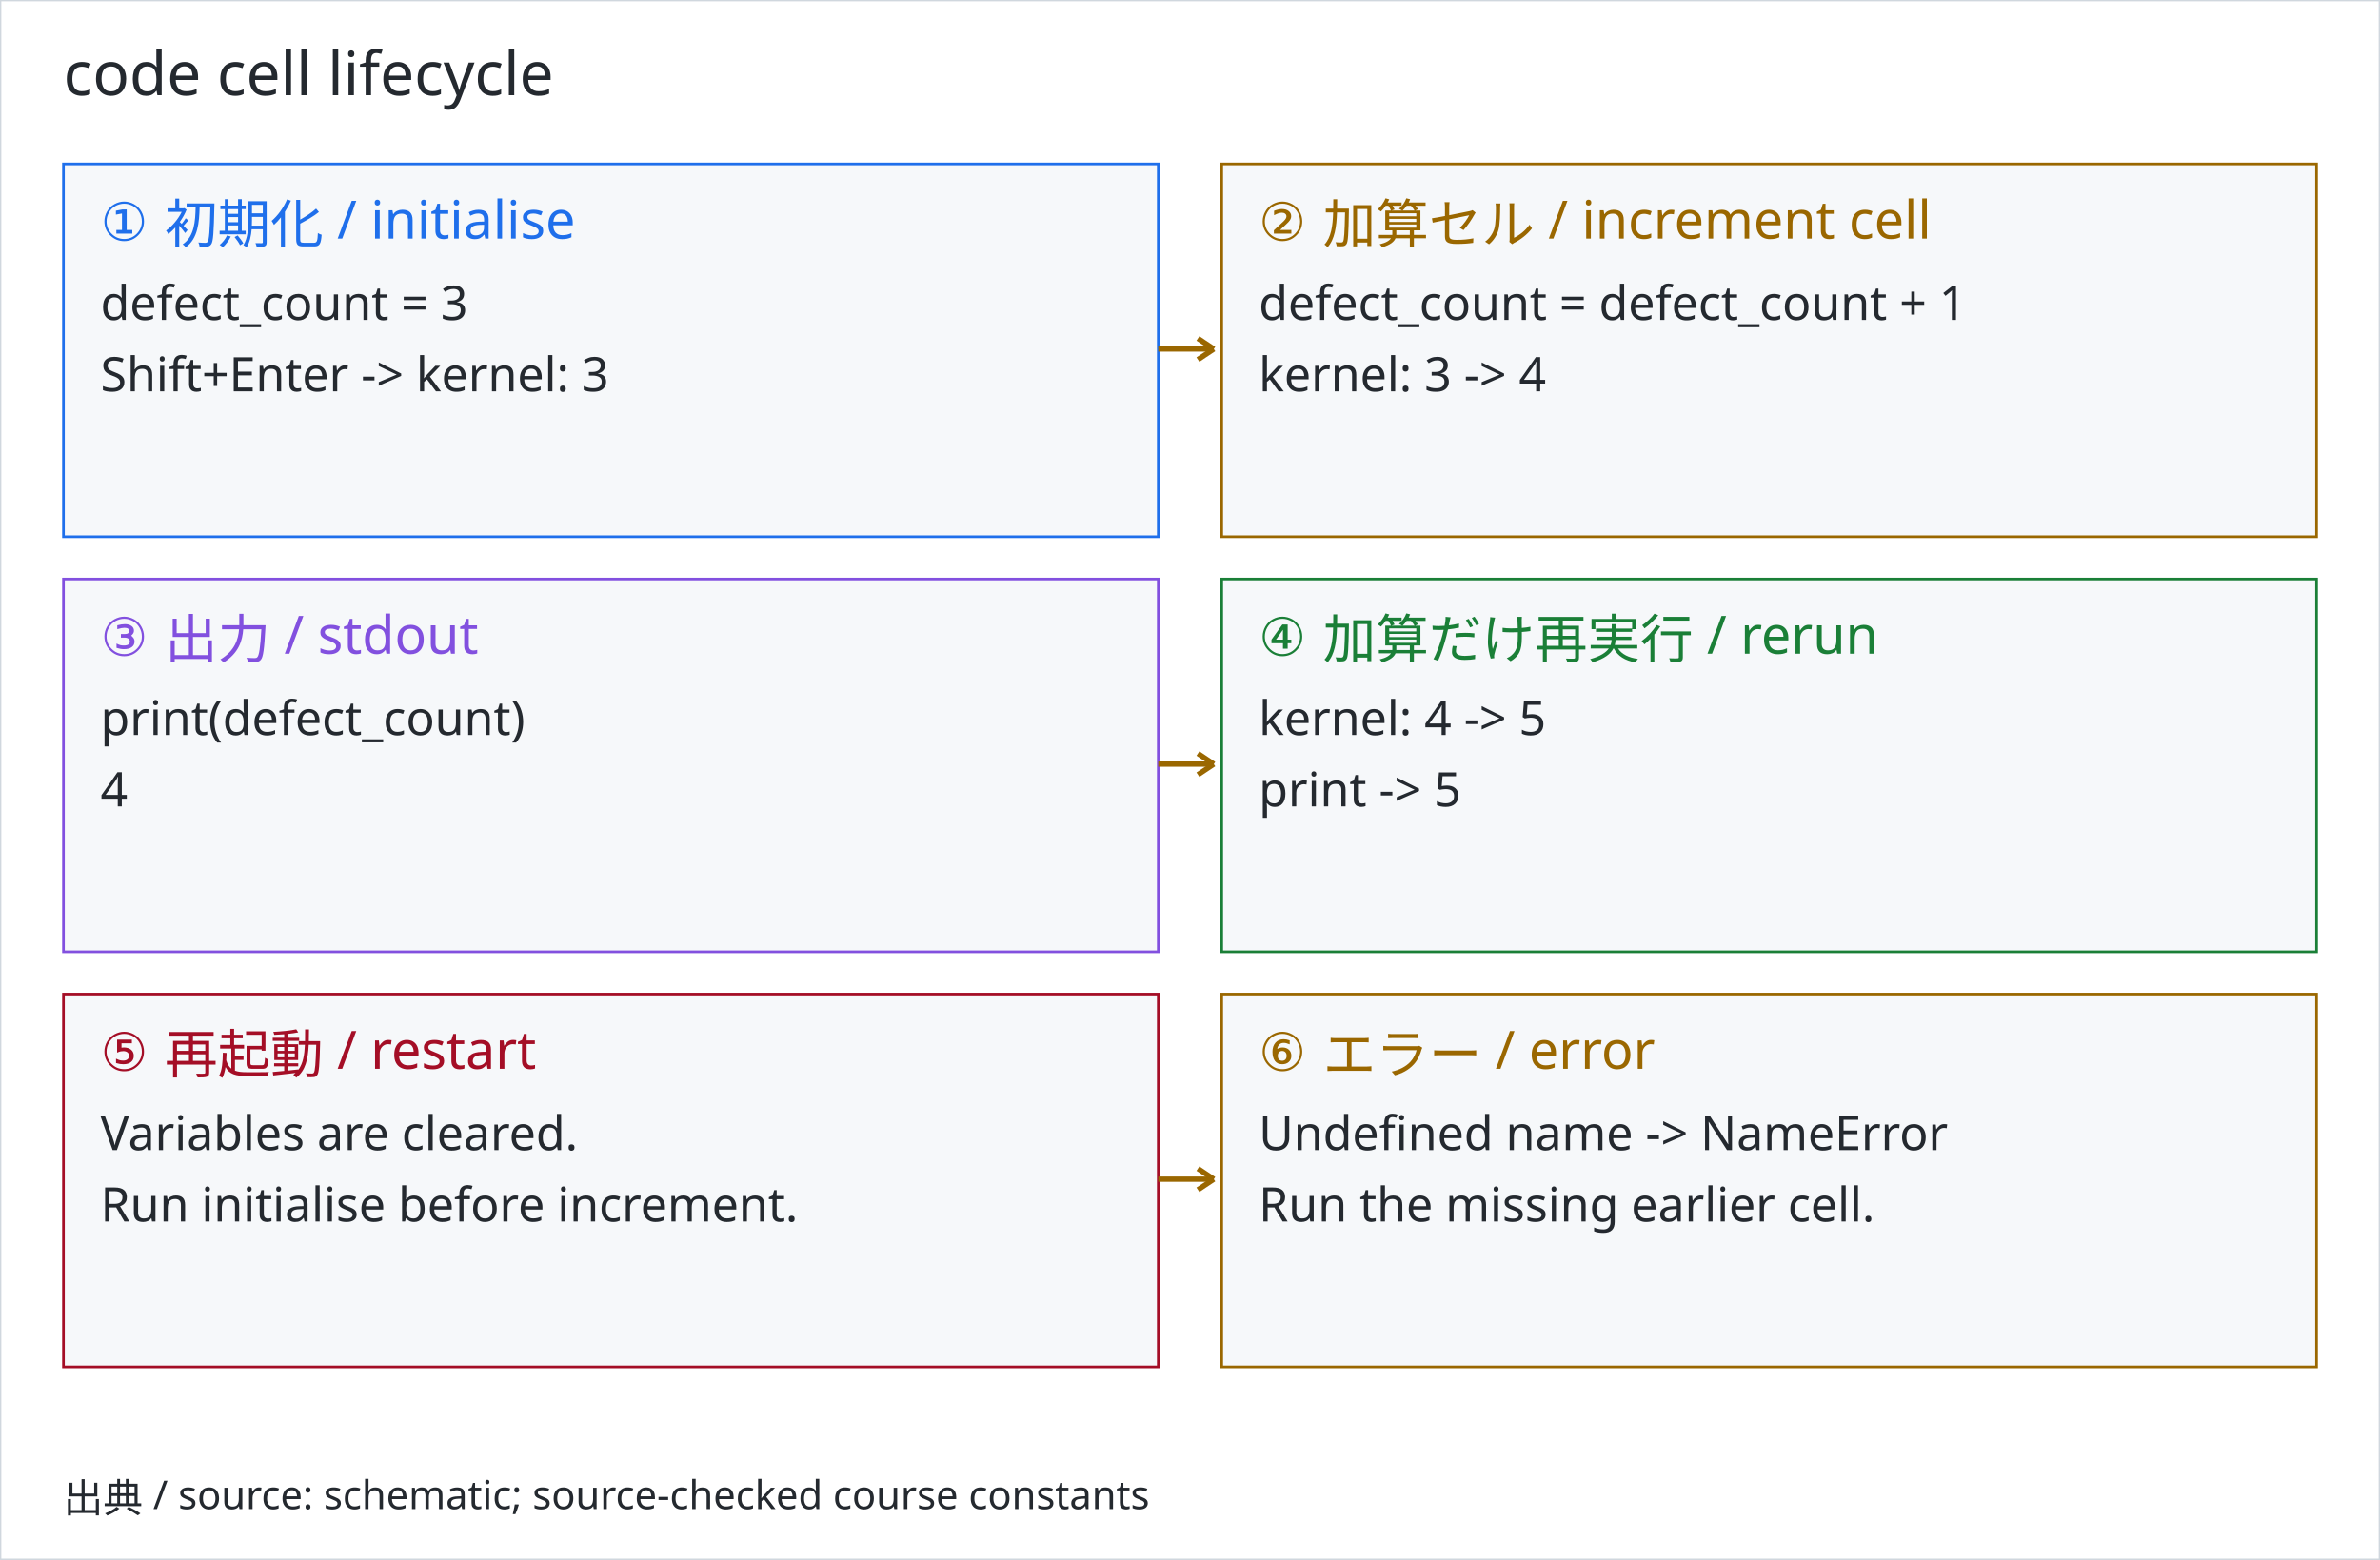
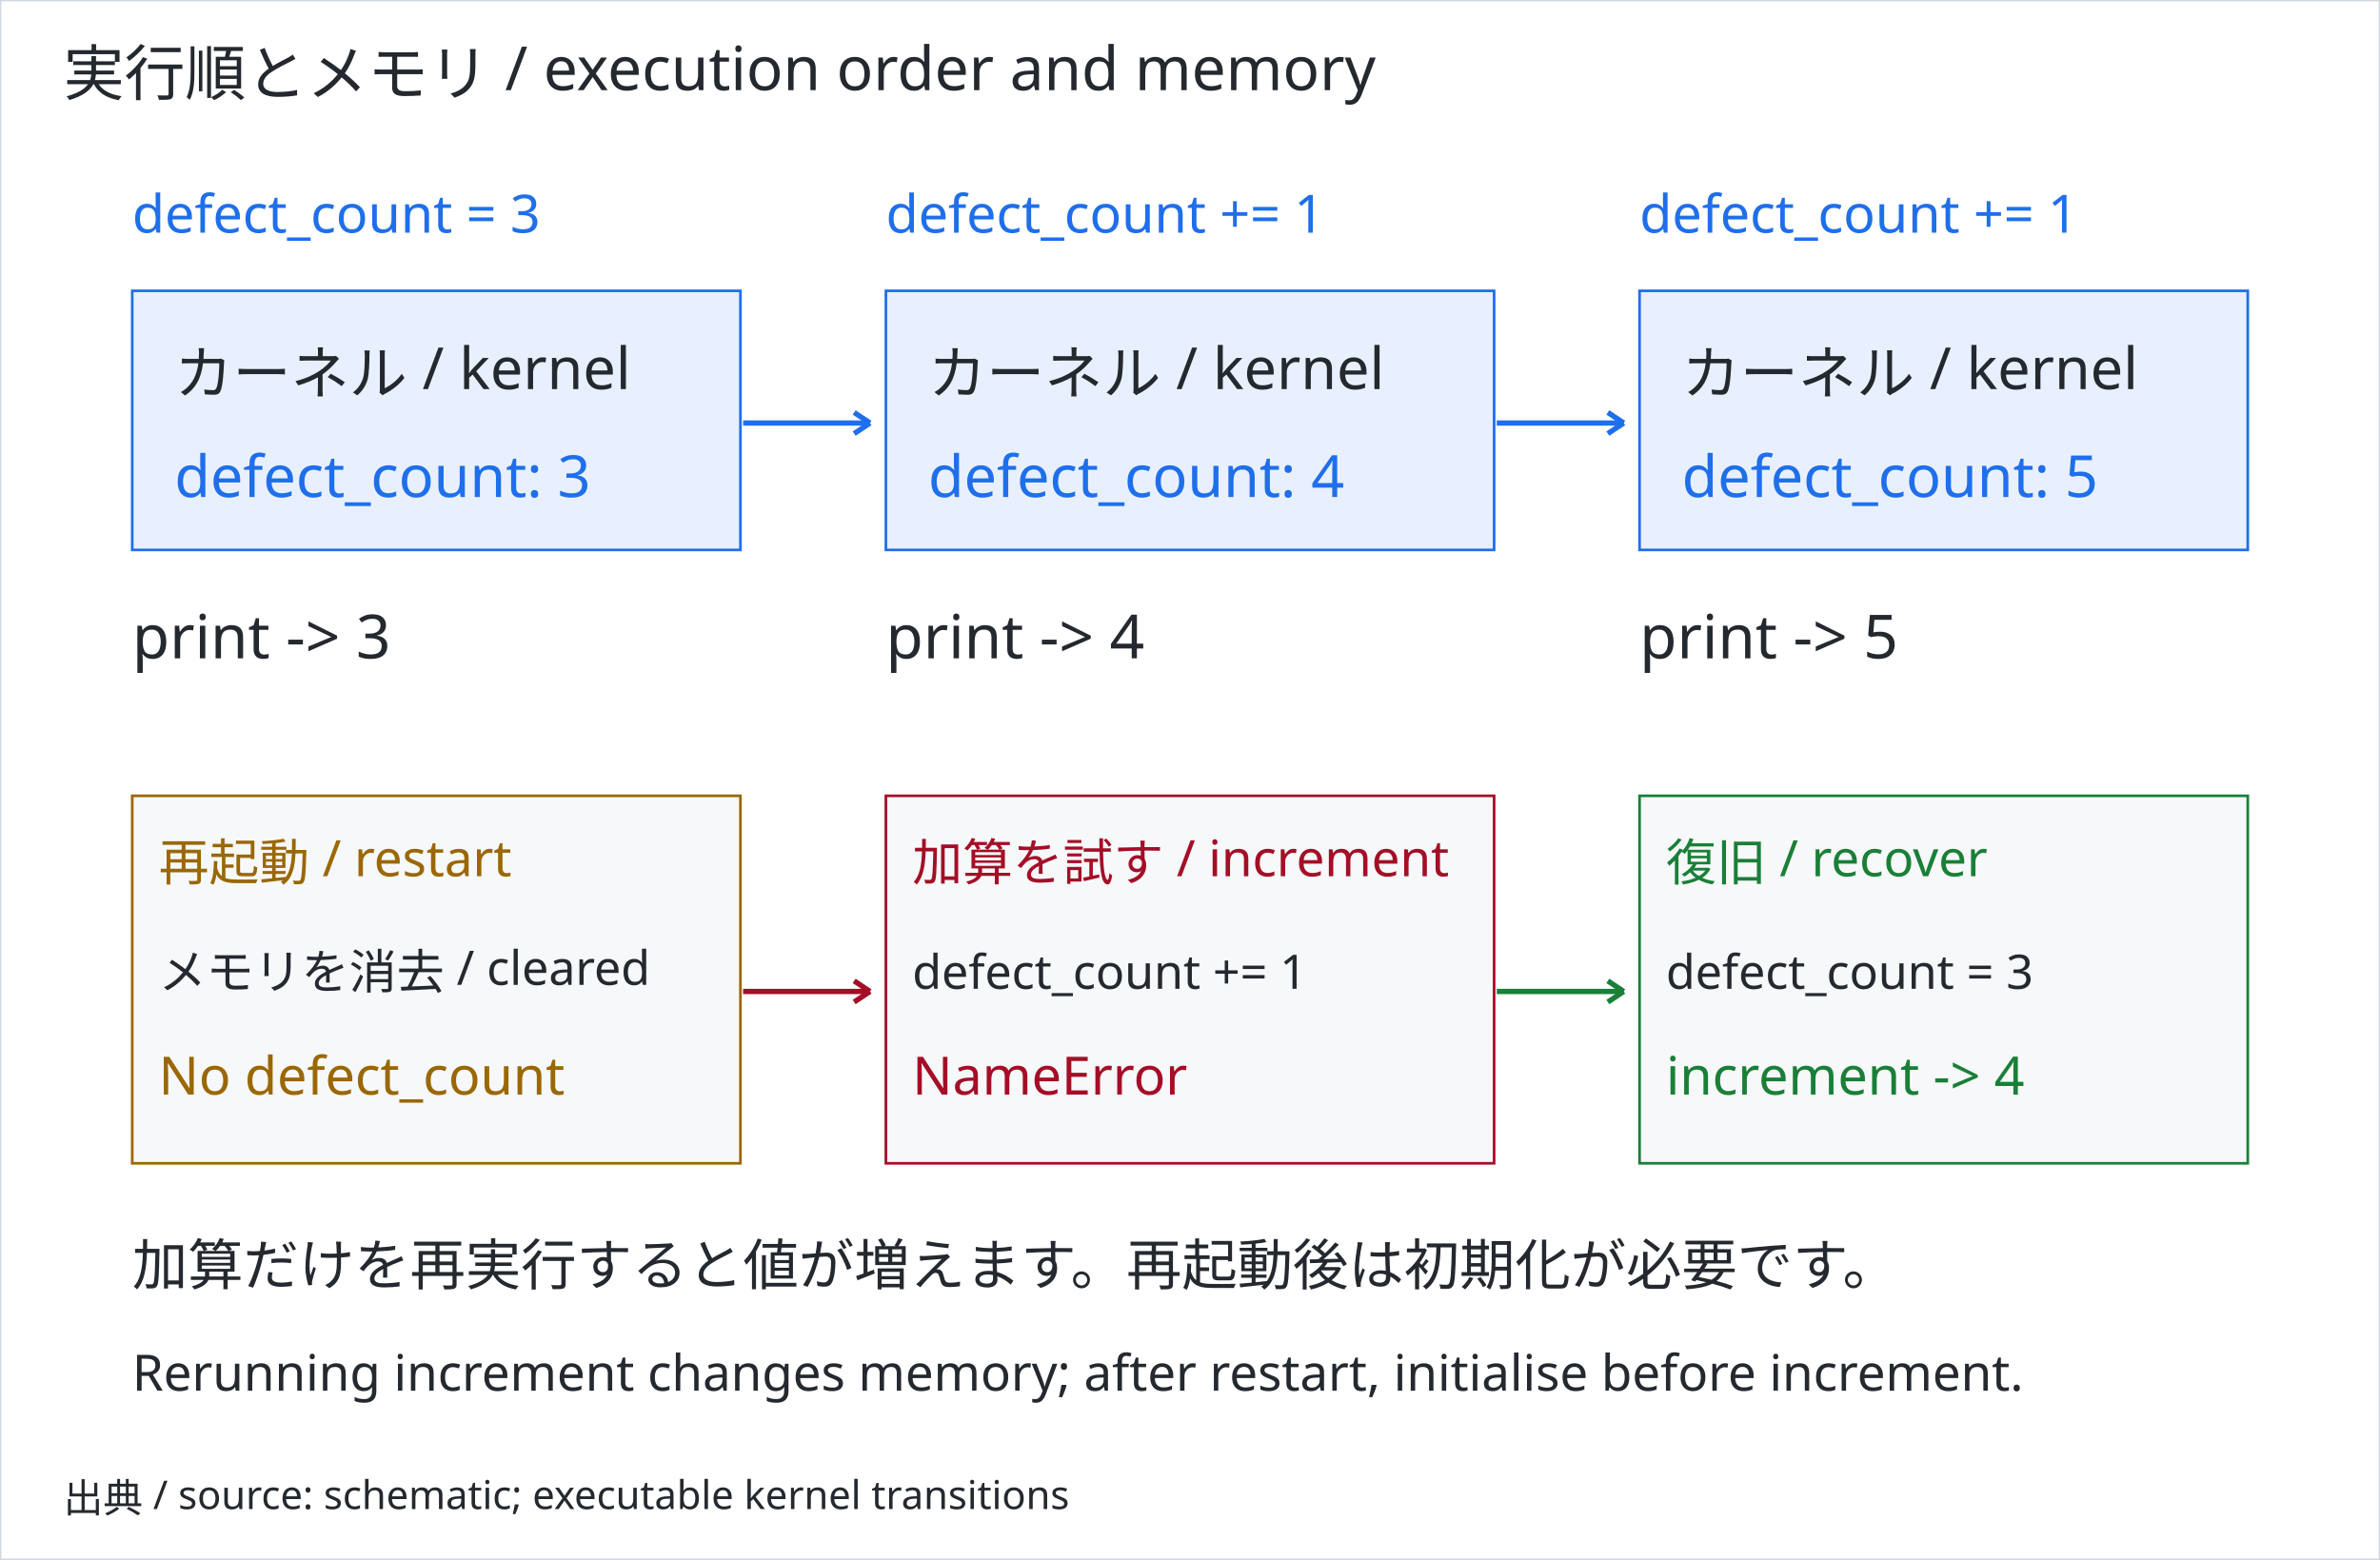
<svg xmlns="http://www.w3.org/2000/svg" viewBox="0 0 900 590" width="900" height="590" role="img">
  <rect x="0" y="0" width="900" height="590" fill="white" stroke="#d0d7de" />
-   <text x="24" y="36" font-size="23" font-family="Yu Gothic, Meiryo, Noto Sans JP, sans-serif" fill="#24292f" data-text-width="189.00">code cell lifecycle</text>
-   <text x="24" y="572" font-size="15" font-family="Yu Gothic, Meiryo, Noto Sans JP, sans-serif" fill="#24292f" data-text-width="413.00">出典 / source: schematic; source-checked course constants</text>
-   <rect x="24" y="62" width="414" height="141" fill="#f6f8fa" stroke="#1f6feb" />
-   <text x="38" y="91" font-size="20" font-family="Yu Gothic, Meiryo, Noto Sans JP, sans-serif" fill="#1f6feb" data-text-width="181.50">① 初期化 / initialise</text>
-   <text x="38" y="121" font-size="18" font-family="Yu Gothic, Meiryo, Noto Sans JP, sans-serif" fill="#24292f" data-text-width="141.50">defect_count = 3</text>
-   <text x="38" y="148" font-size="18" font-family="Yu Gothic, Meiryo, Noto Sans JP, sans-serif" fill="#24292f" data-text-width="198.50">Shift+Enter -&gt; kernel: 3</text>
-   <rect x="462" y="62" width="414" height="141" fill="#f6f8fa" stroke="#9a6700" />
-   <text x="476" y="91" font-size="20" font-family="Yu Gothic, Meiryo, Noto Sans JP, sans-serif" fill="#9a6700" data-text-width="255.00">② 加算セル / increment cell</text>
-   <text x="476" y="121" font-size="18" font-family="Yu Gothic, Meiryo, Noto Sans JP, sans-serif" fill="#24292f" data-text-width="273.00">defect_count = defect_count + 1</text>
-   <text x="476" y="148" font-size="18" font-family="Yu Gothic, Meiryo, Noto Sans JP, sans-serif" fill="#24292f" data-text-width="112.00">kernel: 3 -&gt; 4</text>
-   <rect x="24" y="219" width="414" height="141" fill="#f6f8fa" stroke="#8250df" />
-   <text x="38" y="248" font-size="20" font-family="Yu Gothic, Meiryo, Noto Sans JP, sans-serif" fill="#8250df" data-text-width="144.00">③ 出力 / stdout</text>
-   <text x="38" y="278" font-size="18" font-family="Yu Gothic, Meiryo, Noto Sans JP, sans-serif" fill="#24292f" data-text-width="161.00">print(defect_count)</text>
-   <text x="38" y="305" font-size="18" font-family="Yu Gothic, Meiryo, Noto Sans JP, sans-serif" fill="#24292f" data-text-width="10.00">4</text>
-   <rect x="462" y="219" width="414" height="141" fill="#f6f8fa" stroke="#1a7f37" />
-   <text x="476" y="248" font-size="20" font-family="Yu Gothic, Meiryo, Noto Sans JP, sans-serif" fill="#1a7f37" data-text-width="235.00">④ 加算だけ再実行 / rerun</text>
-   <text x="476" y="278" font-size="18" font-family="Yu Gothic, Meiryo, Noto Sans JP, sans-serif" fill="#24292f" data-text-width="112.00">kernel: 4 -&gt; 5</text>
-   <text x="476" y="305" font-size="18" font-family="Yu Gothic, Meiryo, Noto Sans JP, sans-serif" fill="#24292f" data-text-width="79.50">print -&gt; 5</text>
-   <rect x="24" y="376" width="414" height="141" fill="#f6f8fa" stroke="#a40e26" />
-   <text x="38" y="405" font-size="20" font-family="Yu Gothic, Meiryo, Noto Sans JP, sans-serif" fill="#a40e26" data-text-width="167.00">⑤ 再起動 / restart</text>
-   <text x="38" y="435" font-size="18" font-family="Yu Gothic, Meiryo, Noto Sans JP, sans-serif" fill="#24292f" data-text-width="178.50">Variables are cleared.</text>
-   <text x="38" y="462" font-size="18" font-family="Yu Gothic, Meiryo, Noto Sans JP, sans-serif" fill="#24292f" data-text-width="257.50">Run initialise before increment.</text>
-   <rect x="462" y="376" width="414" height="141" fill="#f6f8fa" stroke="#9a6700" />
-   <text x="476" y="405" font-size="20" font-family="Yu Gothic, Meiryo, Noto Sans JP, sans-serif" fill="#9a6700" data-text-width="150.50">⑥ エラー / error</text>
-   <text x="476" y="435" font-size="18" font-family="Yu Gothic, Meiryo, Noto Sans JP, sans-serif" fill="#24292f" data-text-width="257.50">Undefined name -&gt; NameError</text>
-   <text x="476" y="462" font-size="18" font-family="Yu Gothic, Meiryo, Noto Sans JP, sans-serif" fill="#24292f" data-text-width="228.00">Run the missing earlier cell.</text>
-   <line x1="438" y1="132" x2="459" y2="132" stroke="#9a6700" stroke-width="2" />
-   <line x1="453" y1="128" x2="459" y2="132" stroke="#9a6700" stroke-width="2" />
-   <line x1="453" y1="136" x2="459" y2="132" stroke="#9a6700" stroke-width="2" />
-   <line x1="438" y1="289" x2="459" y2="289" stroke="#9a6700" stroke-width="2" />
-   <line x1="453" y1="285" x2="459" y2="289" stroke="#9a6700" stroke-width="2" />
-   <line x1="453" y1="293" x2="459" y2="289" stroke="#9a6700" stroke-width="2" />
-   <line x1="438" y1="446" x2="459" y2="446" stroke="#9a6700" stroke-width="2" />
-   <line x1="453" y1="442" x2="459" y2="446" stroke="#9a6700" stroke-width="2" />
-   <line x1="453" y1="450" x2="459" y2="446" stroke="#9a6700" stroke-width="2" />
+   <text x="24" y="36" font-size="23" font-family="Yu Gothic, Meiryo, Noto Sans JP, sans-serif" fill="#24292f" data-text-width="490.00">実行順とメモリ / execution order and memory</text>
+   <text x="24" y="572" font-size="15" font-family="Yu Gothic, Meiryo, Noto Sans JP, sans-serif" fill="#24292f" data-text-width="382.00">出典 / source: schematic; executable kernel transitions</text>
+   <text x="50" y="88" font-size="20" font-family="Yu Gothic, Meiryo, Noto Sans JP, sans-serif" fill="#1f6feb" data-text-width="156.00">defect_count = 3</text>
+   <rect x="50" y="110" width="230" height="98" fill="#e8f0ff" stroke="#1f6feb" />
+   <text x="66" y="149" font-size="22" font-family="Yu Gothic, Meiryo, Noto Sans JP, sans-serif" fill="#24292f" data-text-width="175.00">カーネル / kernel</text>
+   <text x="66" y="188" font-size="22" font-family="Yu Gothic, Meiryo, Noto Sans JP, sans-serif" fill="#1f6feb" data-text-width="157.50">defect_count: 3</text>
+   <text x="50" y="249" font-size="23" font-family="Yu Gothic, Meiryo, Noto Sans JP, sans-serif" fill="#24292f" data-text-width="102.00">print -&gt; 3</text>
+   <text x="335" y="88" font-size="20" font-family="Yu Gothic, Meiryo, Noto Sans JP, sans-serif" fill="#1f6feb" data-text-width="170.50">defect_count += 1</text>
+   <rect x="335" y="110" width="230" height="98" fill="#e8f0ff" stroke="#1f6feb" />
+   <text x="351" y="149" font-size="22" font-family="Yu Gothic, Meiryo, Noto Sans JP, sans-serif" fill="#24292f" data-text-width="175.00">カーネル / kernel</text>
+   <text x="351" y="188" font-size="22" font-family="Yu Gothic, Meiryo, Noto Sans JP, sans-serif" fill="#1f6feb" data-text-width="157.50">defect_count: 4</text>
+   <text x="335" y="249" font-size="23" font-family="Yu Gothic, Meiryo, Noto Sans JP, sans-serif" fill="#24292f" data-text-width="102.00">print -&gt; 4</text>
+   <text x="620" y="88" font-size="20" font-family="Yu Gothic, Meiryo, Noto Sans JP, sans-serif" fill="#1f6feb" data-text-width="170.50">defect_count += 1</text>
+   <rect x="620" y="110" width="230" height="98" fill="#e8f0ff" stroke="#1f6feb" />
+   <text x="636" y="149" font-size="22" font-family="Yu Gothic, Meiryo, Noto Sans JP, sans-serif" fill="#24292f" data-text-width="175.00">カーネル / kernel</text>
+   <text x="636" y="188" font-size="22" font-family="Yu Gothic, Meiryo, Noto Sans JP, sans-serif" fill="#1f6feb" data-text-width="157.50">defect_count: 5</text>
+   <text x="620" y="249" font-size="23" font-family="Yu Gothic, Meiryo, Noto Sans JP, sans-serif" fill="#24292f" data-text-width="102.00">print -&gt; 5</text>
+   <line x1="281" y1="160" x2="329" y2="160" stroke="#1f6feb" stroke-width="2" />
+   <line x1="323" y1="156" x2="329" y2="160" stroke="#1f6feb" stroke-width="2" />
+   <line x1="323" y1="164" x2="329" y2="160" stroke="#1f6feb" stroke-width="2" />
+   <line x1="566" y1="160" x2="614" y2="160" stroke="#1f6feb" stroke-width="2" />
+   <line x1="608" y1="156" x2="614" y2="160" stroke="#1f6feb" stroke-width="2" />
+   <line x1="608" y1="164" x2="614" y2="160" stroke="#1f6feb" stroke-width="2" />
+   <rect x="50" y="301" width="230" height="139" fill="#f6f8fa" stroke="#9a6700" />
+   <text x="60" y="333" font-size="19" font-family="Yu Gothic, Meiryo, Noto Sans JP, sans-serif" fill="#9a6700" data-text-width="134.50">再起動 / restart</text>
+   <text x="60" y="374" font-size="18" font-family="Yu Gothic, Meiryo, Noto Sans JP, sans-serif" fill="#24292f" data-text-width="187.50">メモリを消去 / cleared</text>
+   <text x="60" y="414" font-size="20" font-family="Yu Gothic, Meiryo, Noto Sans JP, sans-serif" fill="#9a6700" data-text-width="151.00">No defect_count</text>
+   <rect x="335" y="301" width="230" height="139" fill="#f6f8fa" stroke="#a40e26" />
+   <text x="345" y="333" font-size="19" font-family="Yu Gothic, Meiryo, Noto Sans JP, sans-serif" fill="#a40e26" data-text-width="203.00">加算を試す / increment</text>
+   <text x="345" y="374" font-size="18" font-family="Yu Gothic, Meiryo, Noto Sans JP, sans-serif" fill="#24292f" data-text-width="154.50">defect_count += 1</text>
+   <text x="345" y="414" font-size="20" font-family="Yu Gothic, Meiryo, Noto Sans JP, sans-serif" fill="#a40e26" data-text-width="100.00">NameError</text>
+   <rect x="620" y="301" width="230" height="139" fill="#f6f8fa" stroke="#1a7f37" />
+   <text x="630" y="333" font-size="19" font-family="Yu Gothic, Meiryo, Noto Sans JP, sans-serif" fill="#1a7f37" data-text-width="123.00">復旧 / recover</text>
+   <text x="630" y="374" font-size="18" font-family="Yu Gothic, Meiryo, Noto Sans JP, sans-serif" fill="#24292f" data-text-width="141.50">defect_count = 3</text>
+   <text x="630" y="414" font-size="20" font-family="Yu Gothic, Meiryo, Noto Sans JP, sans-serif" fill="#1a7f37" data-text-width="137.00">increment -&gt; 4</text>
+   <line x1="281" y1="375" x2="329" y2="375" stroke="#a40e26" stroke-width="2" />
+   <line x1="323" y1="371" x2="329" y2="375" stroke="#a40e26" stroke-width="2" />
+   <line x1="323" y1="379" x2="329" y2="375" stroke="#a40e26" stroke-width="2" />
+   <line x1="566" y1="375" x2="614" y2="375" stroke="#1a7f37" stroke-width="2" />
+   <line x1="608" y1="371" x2="614" y2="375" stroke="#1a7f37" stroke-width="2" />
+   <line x1="608" y1="379" x2="614" y2="375" stroke="#1a7f37" stroke-width="2" />
+   <text x="50" y="486" font-size="21" font-family="Yu Gothic, Meiryo, Noto Sans JP, sans-serif" fill="#24292f" data-text-width="672.00">加算だけを再実行すると値が増えます。再起動後は初期化が必要です。</text>
+   <text x="50" y="526" font-size="19" font-family="Yu Gothic, Meiryo, Noto Sans JP, sans-serif" fill="#24292f" data-text-width="696.00">Rerunning increment changes memory; after restart, initialise before increment.</text>
</svg>
